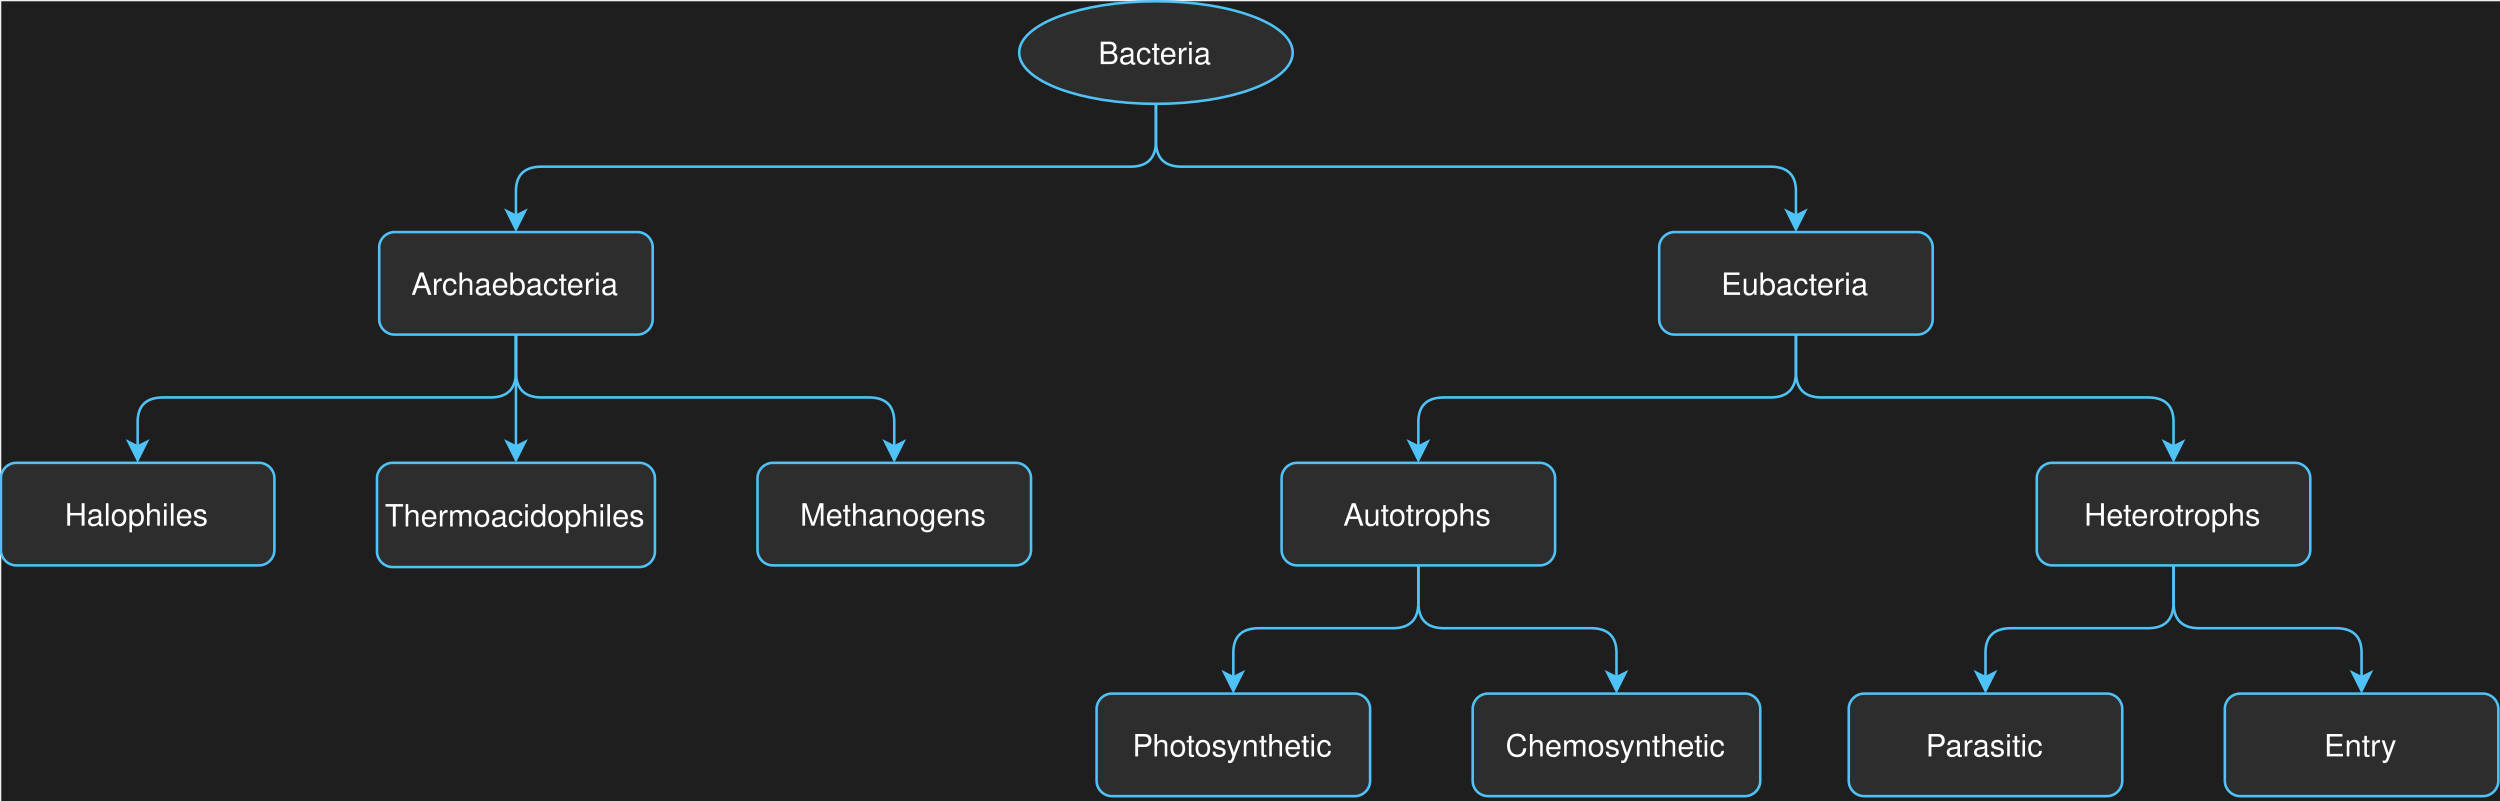
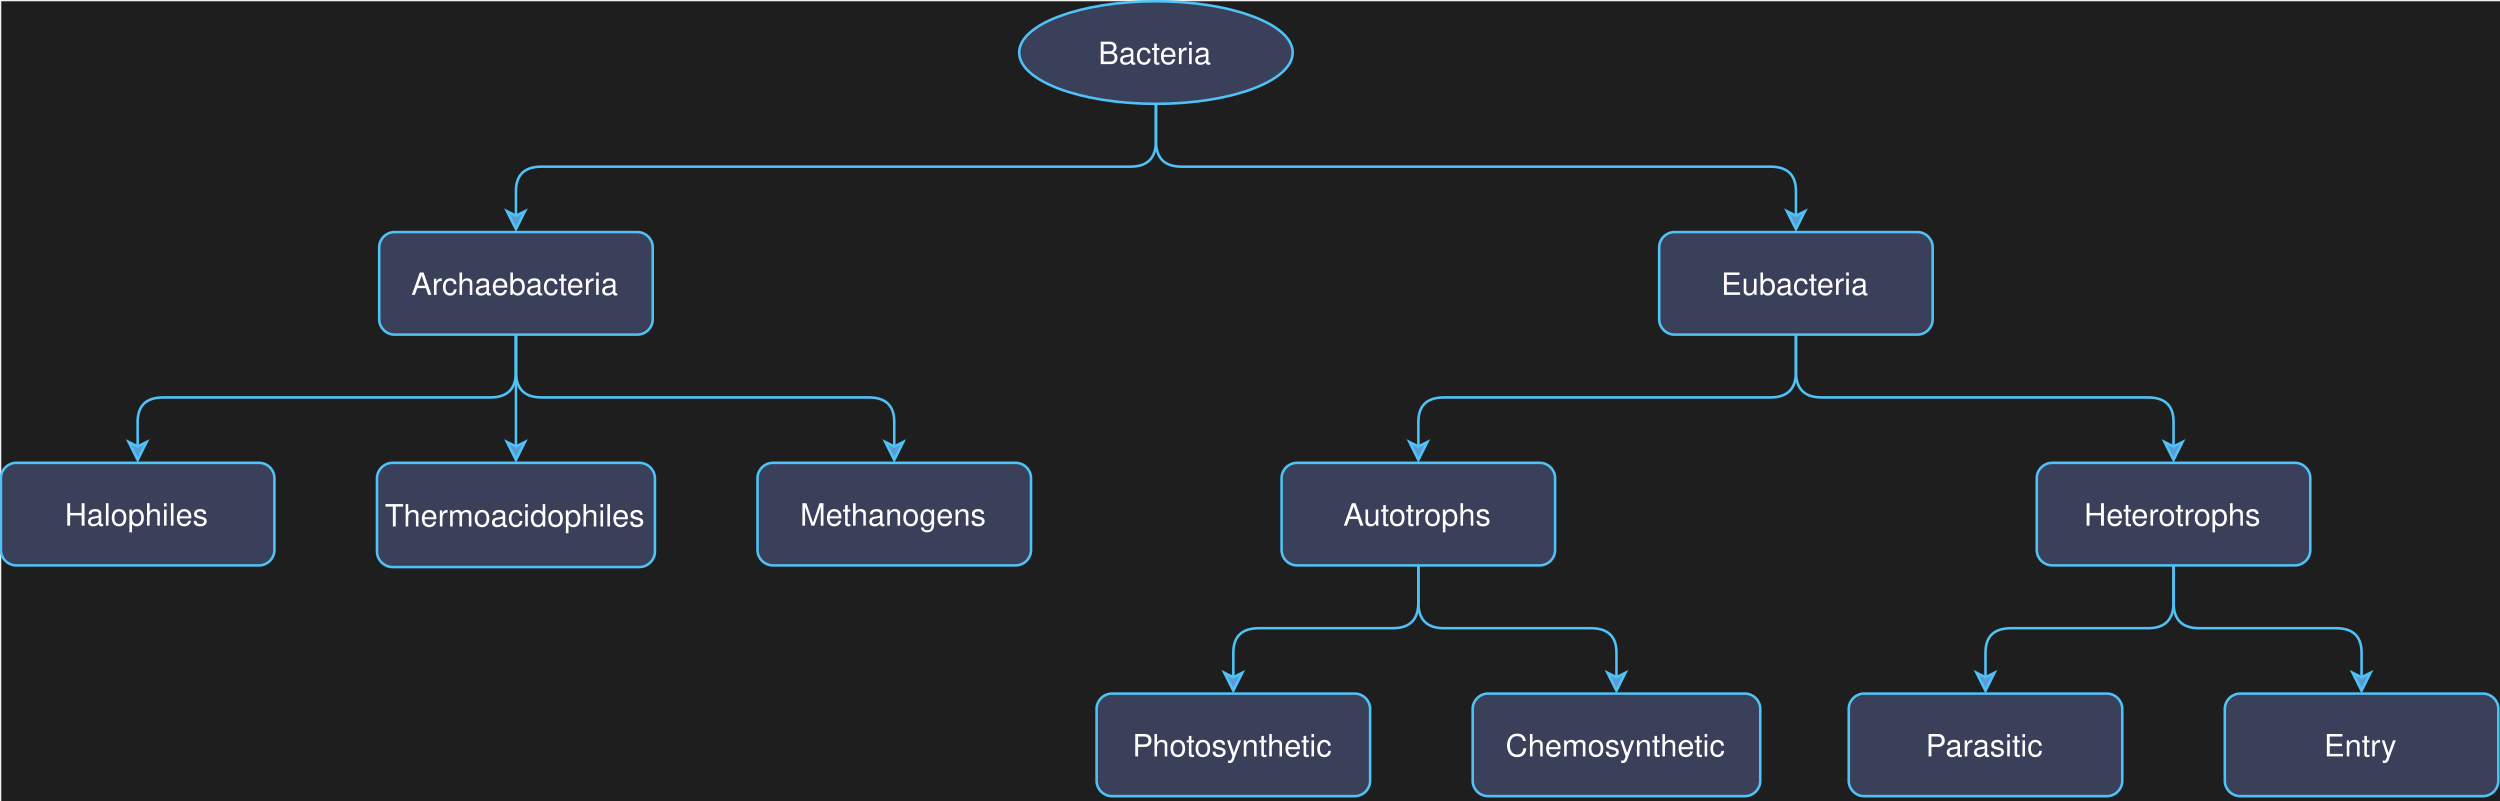
<svg xmlns="http://www.w3.org/2000/svg" version="1.1" width="975px" height="312px" viewBox="-0.5 -0.5 975 312" style="background-color: rgb(30, 30, 30);">
  <defs />
  <rect fill="#1E1E1E" width="100%" height="100%" x="0" y="0" />
  <g>
    <g data-cell-id="0">
      <g data-cell-id="1">
        <g data-cell-id="2">
          <g>
-             <ellipse cx="450.32" cy="20" rx="53.335" ry="20" fill="#2d2d2d" stroke="#4fc3f7" pointer-events="all" />
+             <ellipse cx="450.32" cy="20" rx="53.335" ry="20" fill="#3A3F5A" stroke="#4fc3f7" pointer-events="all" />
          </g>
          <g>
            <g fill="#FFFFFF" font-family="&quot;Helvetica&quot;" text-anchor="middle" font-size="12px">
              <text x="449.82" y="24.5">Bacteria</text>
            </g>
          </g>
        </g>
        <g data-cell-id="3">
          <g>
-             <rect x="147.39" y="90" width="106.67" height="40" rx="6" ry="6" fill="#2d2d2d" stroke="#4fc3f7" pointer-events="all" />
+             <rect x="147.39" y="90" width="106.67" height="40" rx="6" ry="6" fill="#3A3F5A" stroke="#4fc3f7" pointer-events="all" />
          </g>
          <g>
            <g fill="#FFFFFF" font-family="&quot;Helvetica&quot;" text-anchor="middle" font-size="12px">
              <text x="200.22" y="114.5">Archaebacteria</text>
            </g>
          </g>
        </g>
        <g data-cell-id="4">
          <g>
            <path d="M 450.32 40 L 450.32 54.5 Q 450.32 64.5 440.32 64.5 L 210.72 64.5 Q 200.72 64.5 200.72 74.07 L 200.72 83.63" fill="none" stroke="#4fc3f7" stroke-miterlimit="10" pointer-events="stroke" />
-             <path d="M 200.72 88.88 L 197.22 81.88 L 200.72 83.63 L 204.22 81.88 Z" fill="#4fc3f7" stroke="#4fc3f7" stroke-miterlimit="10" pointer-events="all" />
+             <path d="M 200.72 88.88 L 197.22 81.88 L 200.72 83.63 L 204.22 81.88 Z" fill="#5A9BD5" stroke="#4fc3f7" stroke-miterlimit="10" pointer-events="all" />
          </g>
        </g>
        <g data-cell-id="5">
          <g>
-             <rect x="646.58" y="90" width="106.67" height="40" rx="6" ry="6" fill="#2d2d2d" stroke="#4fc3f7" pointer-events="all" />
+             <rect x="646.58" y="90" width="106.67" height="40" rx="6" ry="6" fill="#3A3F5A" stroke="#4fc3f7" pointer-events="all" />
          </g>
          <g>
            <g fill="#FFFFFF" font-family="&quot;Helvetica&quot;" text-anchor="middle" font-size="12px">
              <text x="699.42" y="114.5">Eubacteria</text>
            </g>
          </g>
        </g>
        <g data-cell-id="6">
          <g>
            <path d="M 450.32 40 L 450.32 54.5 Q 450.32 64.5 460.32 64.5 L 689.92 64.5 Q 699.92 64.5 699.92 74.07 L 699.92 83.63" fill="none" stroke="#4fc3f7" stroke-miterlimit="10" pointer-events="stroke" />
-             <path d="M 699.92 88.88 L 696.42 81.88 L 699.92 83.63 L 703.42 81.88 Z" fill="#4fc3f7" stroke="#4fc3f7" stroke-miterlimit="10" pointer-events="all" />
+             <path d="M 699.92 88.88 L 696.42 81.88 L 699.92 83.63 L 703.42 81.88 Z" fill="#5A9BD5" stroke="#4fc3f7" stroke-miterlimit="10" pointer-events="all" />
          </g>
        </g>
        <g data-cell-id="7">
          <g>
-             <rect x="-0.15" y="180" width="106.67" height="40" rx="6" ry="6" fill="#2d2d2d" stroke="#4fc3f7" pointer-events="all" />
+             <rect x="-0.15" y="180" width="106.67" height="40" rx="6" ry="6" fill="#3A3F5A" stroke="#4fc3f7" pointer-events="all" />
          </g>
          <g>
            <g fill="#FFFFFF" font-family="&quot;Helvetica&quot;" text-anchor="middle" font-size="12px">
              <text x="52.68" y="204.5">Halophiles</text>
            </g>
          </g>
        </g>
        <g data-cell-id="8">
          <g>
            <path d="M 200.72 130 L 200.72 144.5 Q 200.72 154.5 190.72 154.5 L 63.18 154.5 Q 53.18 154.5 53.18 164.07 L 53.18 173.63" fill="none" stroke="#4fc3f7" stroke-miterlimit="10" pointer-events="stroke" />
-             <path d="M 53.18 178.88 L 49.68 171.88 L 53.18 173.63 L 56.68 171.88 Z" fill="#4fc3f7" stroke="#4fc3f7" stroke-miterlimit="10" pointer-events="all" />
+             <path d="M 53.18 178.88 L 49.68 171.88 L 53.18 173.63 L 56.68 171.88 Z" fill="#5A9BD5" stroke="#4fc3f7" stroke-miterlimit="10" pointer-events="all" />
          </g>
        </g>
        <g data-cell-id="9">
          <g>
-             <rect x="146.52" y="180" width="108.41" height="40.65" rx="6.1" ry="6.1" fill="#2d2d2d" stroke="#4fc3f7" pointer-events="all" />
+             <rect x="146.52" y="180" width="108.41" height="40.65" rx="6.1" ry="6.1" fill="#3A3F5A" stroke="#4fc3f7" pointer-events="all" />
          </g>
          <g>
            <g fill="#FFFFFF" font-family="&quot;Helvetica&quot;" text-anchor="middle" font-size="12px">
              <text x="200.22" y="204.83">Thermoacidophiles</text>
            </g>
          </g>
        </g>
        <g data-cell-id="10">
          <g>
            <path d="M 200.72 130 L 200.72 144.5 Q 200.72 154.5 200.72 164.07 L 200.72 173.63" fill="none" stroke="#4fc3f7" stroke-miterlimit="10" pointer-events="stroke" />
-             <path d="M 200.72 178.88 L 197.22 171.88 L 200.72 173.63 L 204.22 171.88 Z" fill="#4fc3f7" stroke="#4fc3f7" stroke-miterlimit="10" pointer-events="all" />
+             <path d="M 200.72 178.88 L 197.22 171.88 L 200.72 173.63 L 204.22 171.88 Z" fill="#5A9BD5" stroke="#4fc3f7" stroke-miterlimit="10" pointer-events="all" />
          </g>
        </g>
        <g data-cell-id="11">
          <g>
-             <rect x="294.93" y="180" width="106.67" height="40" rx="6" ry="6" fill="#2d2d2d" stroke="#4fc3f7" pointer-events="all" />
+             <rect x="294.93" y="180" width="106.67" height="40" rx="6" ry="6" fill="#3A3F5A" stroke="#4fc3f7" pointer-events="all" />
          </g>
          <g>
            <g fill="#FFFFFF" font-family="&quot;Helvetica&quot;" text-anchor="middle" font-size="12px">
              <text x="347.76" y="204.5">Methanogens</text>
            </g>
          </g>
        </g>
        <g data-cell-id="12">
          <g>
            <path d="M 200.72 130 L 200.72 144.5 Q 200.72 154.5 210.72 154.5 L 338.26 154.5 Q 348.26 154.5 348.26 164.07 L 348.26 173.63" fill="none" stroke="#4fc3f7" stroke-miterlimit="10" pointer-events="stroke" />
-             <path d="M 348.26 178.88 L 344.76 171.88 L 348.26 173.63 L 351.76 171.88 Z" fill="#4fc3f7" stroke="#4fc3f7" stroke-miterlimit="10" pointer-events="all" />
+             <path d="M 348.26 178.88 L 344.76 171.88 L 348.26 173.63 L 351.76 171.88 Z" fill="#5A9BD5" stroke="#4fc3f7" stroke-miterlimit="10" pointer-events="all" />
          </g>
        </g>
        <g data-cell-id="13">
          <g>
-             <rect x="499.32" y="180" width="106.67" height="40" rx="6" ry="6" fill="#2d2d2d" stroke="#4fc3f7" pointer-events="all" />
+             <rect x="499.32" y="180" width="106.67" height="40" rx="6" ry="6" fill="#3A3F5A" stroke="#4fc3f7" pointer-events="all" />
          </g>
          <g>
            <g fill="#FFFFFF" font-family="&quot;Helvetica&quot;" text-anchor="middle" font-size="12px">
              <text x="552.16" y="204.5">Autotrophs</text>
            </g>
          </g>
        </g>
        <g data-cell-id="14">
          <g>
            <path d="M 699.92 130 L 699.92 144.5 Q 699.92 154.5 689.92 154.5 L 562.66 154.5 Q 552.66 154.5 552.66 164.07 L 552.66 173.63" fill="none" stroke="#4fc3f7" stroke-miterlimit="10" pointer-events="stroke" />
-             <path d="M 552.66 178.88 L 549.16 171.88 L 552.66 173.63 L 556.16 171.88 Z" fill="#4fc3f7" stroke="#4fc3f7" stroke-miterlimit="10" pointer-events="all" />
+             <path d="M 552.66 178.88 L 549.16 171.88 L 552.66 173.63 L 556.16 171.88 Z" fill="#5A9BD5" stroke="#4fc3f7" stroke-miterlimit="10" pointer-events="all" />
          </g>
        </g>
        <g data-cell-id="15">
          <g>
-             <rect x="793.84" y="180" width="106.67" height="40" rx="6" ry="6" fill="#2d2d2d" stroke="#4fc3f7" pointer-events="all" />
+             <rect x="793.84" y="180" width="106.67" height="40" rx="6" ry="6" fill="#3A3F5A" stroke="#4fc3f7" pointer-events="all" />
          </g>
          <g>
            <g fill="#FFFFFF" font-family="&quot;Helvetica&quot;" text-anchor="middle" font-size="12px">
              <text x="846.68" y="204.5">Heterotrophs</text>
            </g>
          </g>
        </g>
        <g data-cell-id="16">
          <g>
            <path d="M 699.92 130 L 699.92 144.5 Q 699.92 154.5 709.92 154.5 L 837.18 154.5 Q 847.18 154.5 847.18 164.07 L 847.18 173.63" fill="none" stroke="#4fc3f7" stroke-miterlimit="10" pointer-events="stroke" />
-             <path d="M 847.18 178.88 L 843.68 171.88 L 847.18 173.63 L 850.68 171.88 Z" fill="#4fc3f7" stroke="#4fc3f7" stroke-miterlimit="10" pointer-events="all" />
+             <path d="M 847.18 178.88 L 843.68 171.88 L 847.18 173.63 L 850.68 171.88 Z" fill="#5A9BD5" stroke="#4fc3f7" stroke-miterlimit="10" pointer-events="all" />
          </g>
        </g>
        <g data-cell-id="17">
          <g>
-             <rect x="427.17" y="270" width="106.67" height="40" rx="6" ry="6" fill="#2d2d2d" stroke="#4fc3f7" pointer-events="all" />
+             <rect x="427.17" y="270" width="106.67" height="40" rx="6" ry="6" fill="#3A3F5A" stroke="#4fc3f7" pointer-events="all" />
          </g>
          <g>
            <g fill="#FFFFFF" font-family="&quot;Helvetica&quot;" text-anchor="middle" font-size="12px">
              <text x="480" y="294.5">Photosynthetic</text>
            </g>
          </g>
        </g>
        <g data-cell-id="18">
          <g>
            <path d="M 552.66 220 L 552.66 234.5 Q 552.66 244.5 542.66 244.5 L 490.5 244.5 Q 480.5 244.5 480.5 254.07 L 480.5 263.63" fill="none" stroke="#4fc3f7" stroke-miterlimit="10" pointer-events="stroke" />
-             <path d="M 480.5 268.88 L 477 261.88 L 480.5 263.63 L 484 261.88 Z" fill="#4fc3f7" stroke="#4fc3f7" stroke-miterlimit="10" pointer-events="all" />
+             <path d="M 480.5 268.88 L 477 261.88 L 480.5 263.63 L 484 261.88 Z" fill="#5A9BD5" stroke="#4fc3f7" stroke-miterlimit="10" pointer-events="all" />
          </g>
        </g>
        <g data-cell-id="19">
          <g>
-             <rect x="573.84" y="270" width="112.16" height="40" rx="6" ry="6" fill="#2d2d2d" stroke="#4fc3f7" pointer-events="all" />
+             <rect x="573.84" y="270" width="112.16" height="40" rx="6" ry="6" fill="#3A3F5A" stroke="#4fc3f7" pointer-events="all" />
          </g>
          <g>
            <g fill="#FFFFFF" font-family="&quot;Helvetica&quot;" text-anchor="middle" font-size="12px">
              <text x="629.42" y="294.5">Chemosynthetic</text>
            </g>
          </g>
        </g>
        <g data-cell-id="20">
          <g>
            <path d="M 552.66 220 L 552.66 234.5 Q 552.66 244.5 562.66 244.5 L 619.92 244.5 Q 629.92 244.5 629.92 254.07 L 629.92 263.63" fill="none" stroke="#4fc3f7" stroke-miterlimit="10" pointer-events="stroke" />
-             <path d="M 629.92 268.88 L 626.42 261.88 L 629.92 263.63 L 633.42 261.88 Z" fill="#4fc3f7" stroke="#4fc3f7" stroke-miterlimit="10" pointer-events="all" />
+             <path d="M 629.92 268.88 L 626.42 261.88 L 629.92 263.63 L 633.42 261.88 Z" fill="#5A9BD5" stroke="#4fc3f7" stroke-miterlimit="10" pointer-events="all" />
          </g>
        </g>
        <g data-cell-id="21">
          <g>
-             <rect x="720.51" y="270" width="106.67" height="40" rx="6" ry="6" fill="#2d2d2d" stroke="#4fc3f7" pointer-events="all" />
+             <rect x="720.51" y="270" width="106.67" height="40" rx="6" ry="6" fill="#3A3F5A" stroke="#4fc3f7" pointer-events="all" />
          </g>
          <g>
            <g fill="#FFFFFF" font-family="&quot;Helvetica&quot;" text-anchor="middle" font-size="12px">
              <text x="773.34" y="294.5">Parasitic</text>
            </g>
          </g>
        </g>
        <g data-cell-id="22">
          <g>
            <path d="M 847.18 220 L 847.18 234.5 Q 847.18 244.5 837.18 244.5 L 783.84 244.5 Q 773.84 244.5 773.84 254.07 L 773.84 263.63" fill="none" stroke="#4fc3f7" stroke-miterlimit="10" pointer-events="stroke" />
-             <path d="M 773.84 268.88 L 770.34 261.88 L 773.84 263.63 L 777.34 261.88 Z" fill="#4fc3f7" stroke="#4fc3f7" stroke-miterlimit="10" pointer-events="all" />
+             <path d="M 773.84 268.88 L 770.34 261.88 L 773.84 263.63 L 777.34 261.88 Z" fill="#5A9BD5" stroke="#4fc3f7" stroke-miterlimit="10" pointer-events="all" />
          </g>
        </g>
        <g data-cell-id="23">
          <g>
-             <rect x="867.18" y="270" width="106.67" height="40" rx="6" ry="6" fill="#2d2d2d" stroke="#4fc3f7" pointer-events="all" />
+             <rect x="867.18" y="270" width="106.67" height="40" rx="6" ry="6" fill="#3A3F5A" stroke="#4fc3f7" pointer-events="all" />
          </g>
          <g>
            <g fill="#FFFFFF" font-family="&quot;Helvetica&quot;" text-anchor="middle" font-size="12px">
              <text x="920.01" y="294.5">Entry</text>
            </g>
          </g>
        </g>
        <g data-cell-id="24">
          <g>
            <path d="M 847.18 220 L 847.18 234.5 Q 847.18 244.5 857.18 244.5 L 910.51 244.5 Q 920.51 244.5 920.51 254.07 L 920.51 263.63" fill="none" stroke="#4fc3f7" stroke-miterlimit="10" pointer-events="stroke" />
-             <path d="M 920.51 268.88 L 917.01 261.88 L 920.51 263.63 L 924.01 261.88 Z" fill="#4fc3f7" stroke="#4fc3f7" stroke-miterlimit="10" pointer-events="all" />
+             <path d="M 920.51 268.88 L 917.01 261.88 L 920.51 263.63 L 924.01 261.88 Z" fill="#5A9BD5" stroke="#4fc3f7" stroke-miterlimit="10" pointer-events="all" />
          </g>
        </g>
      </g>
    </g>
  </g>
</svg>
